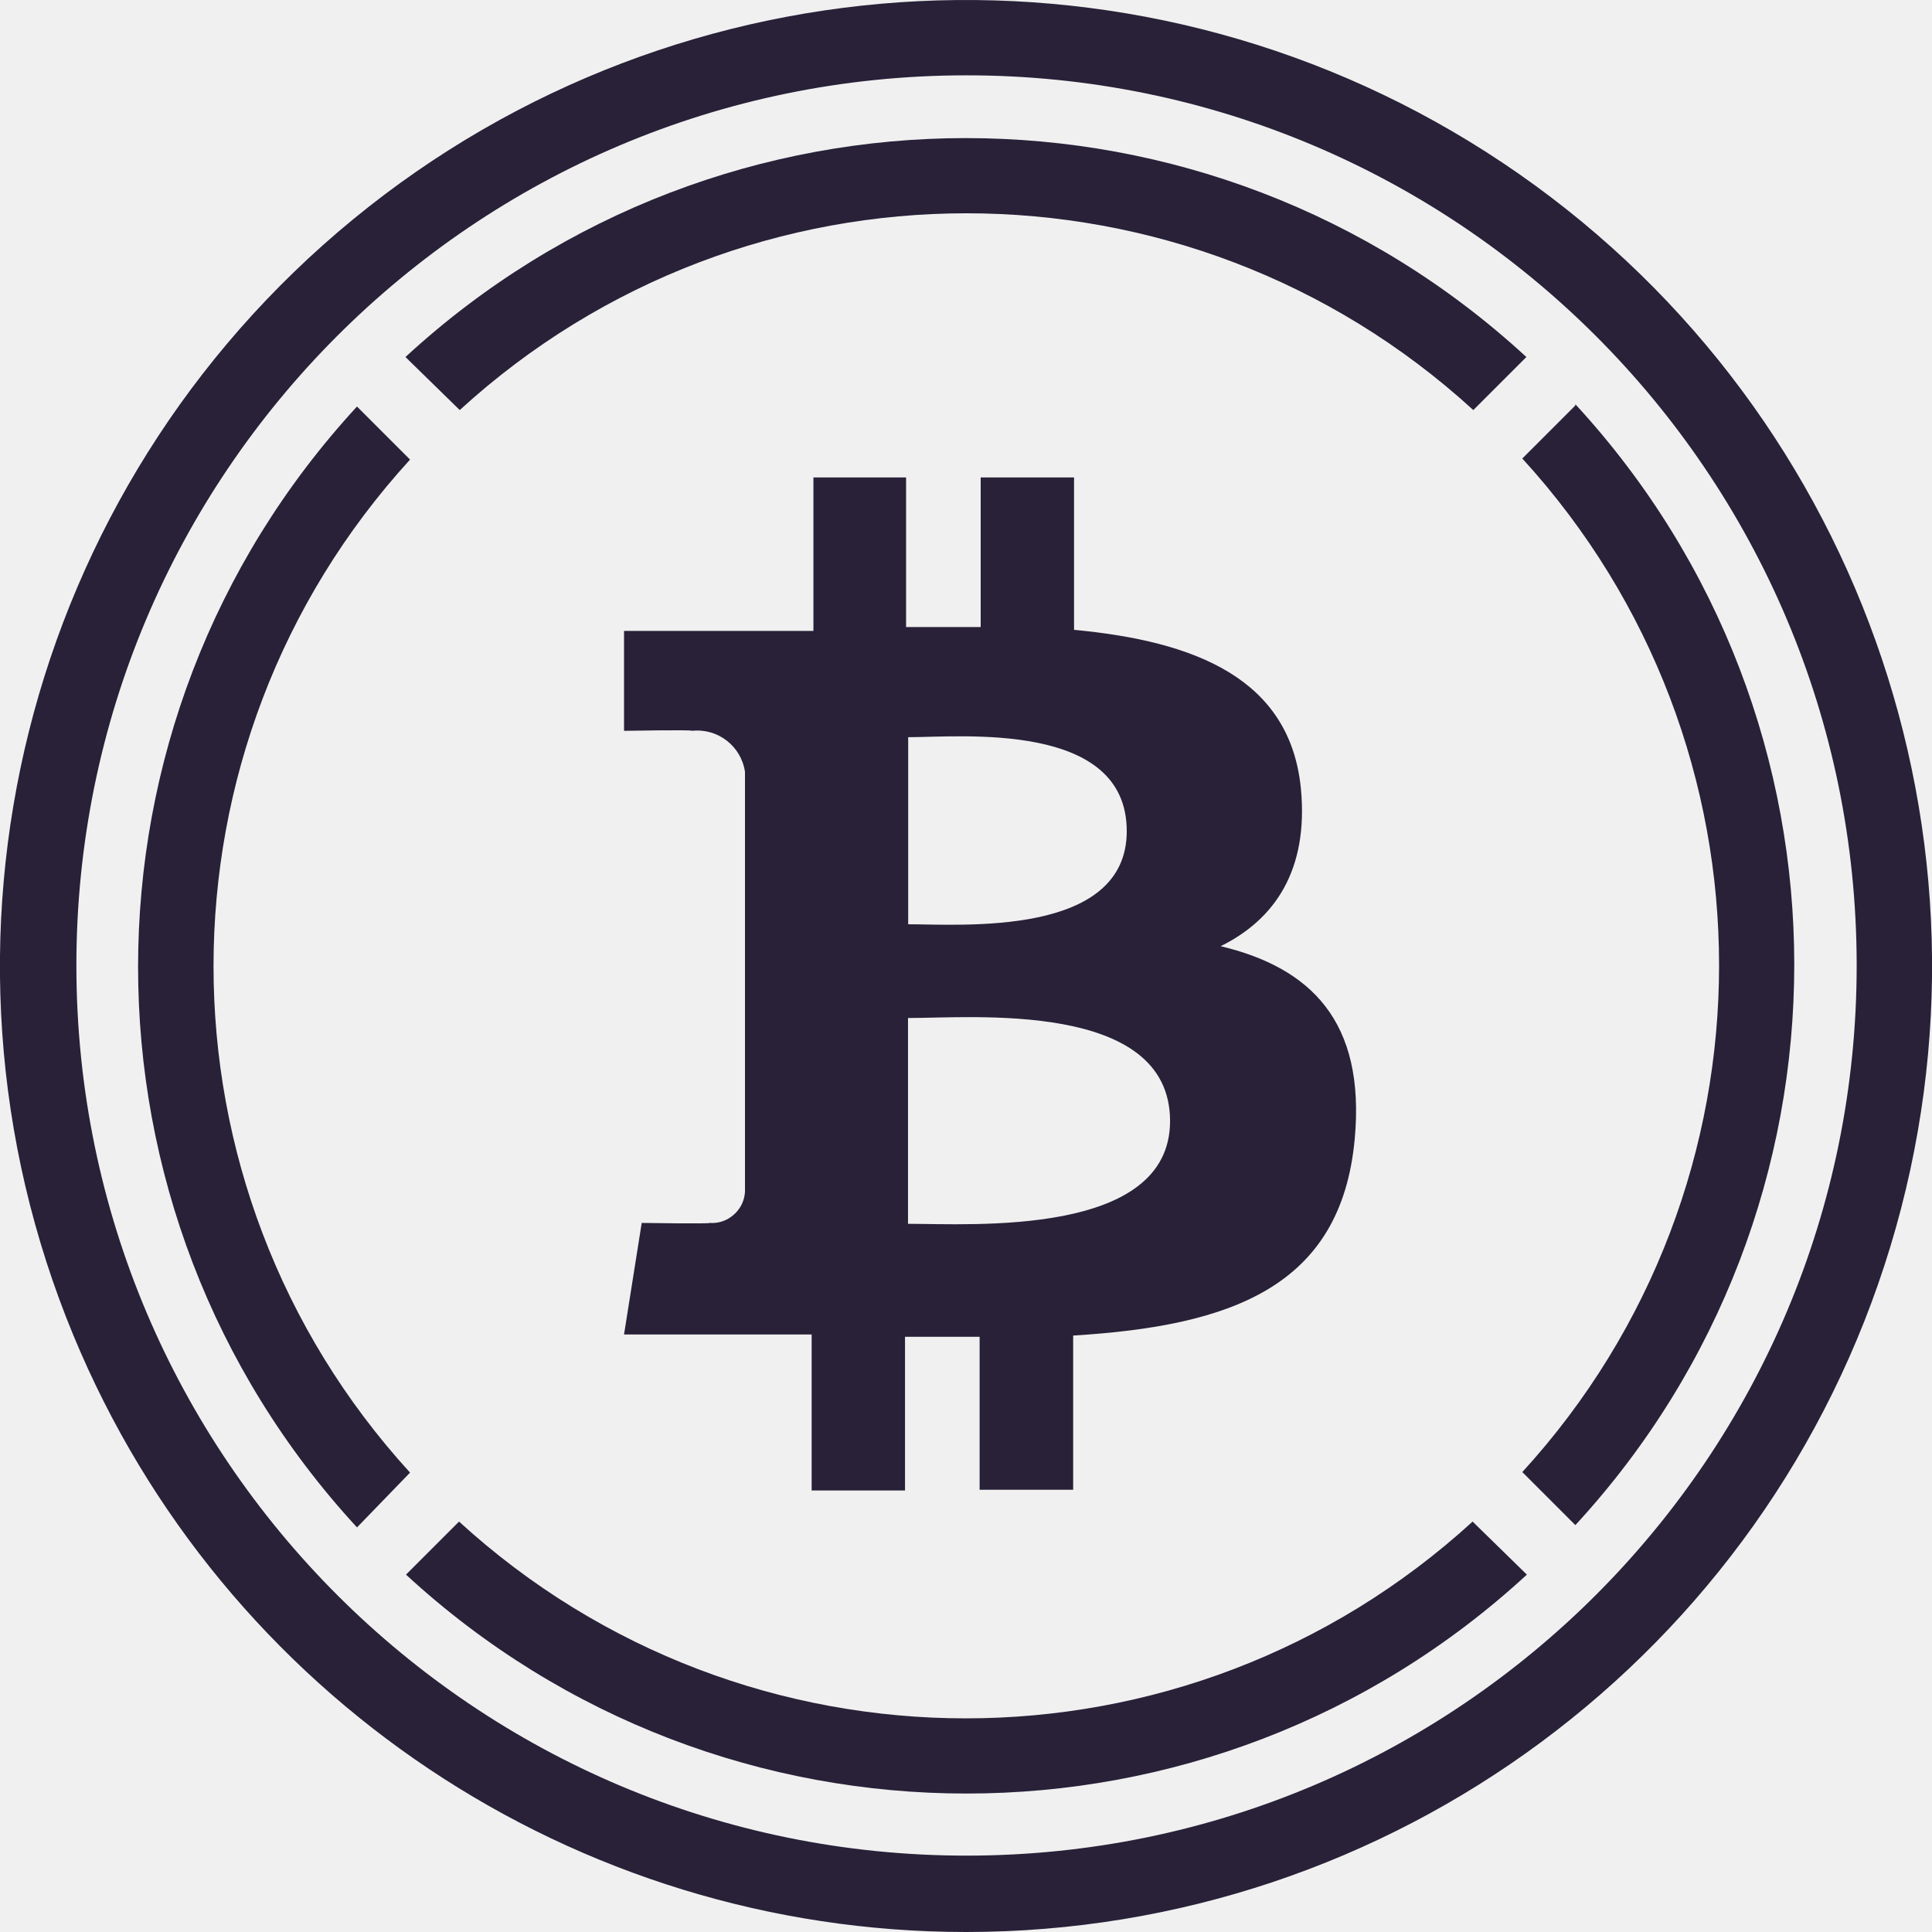
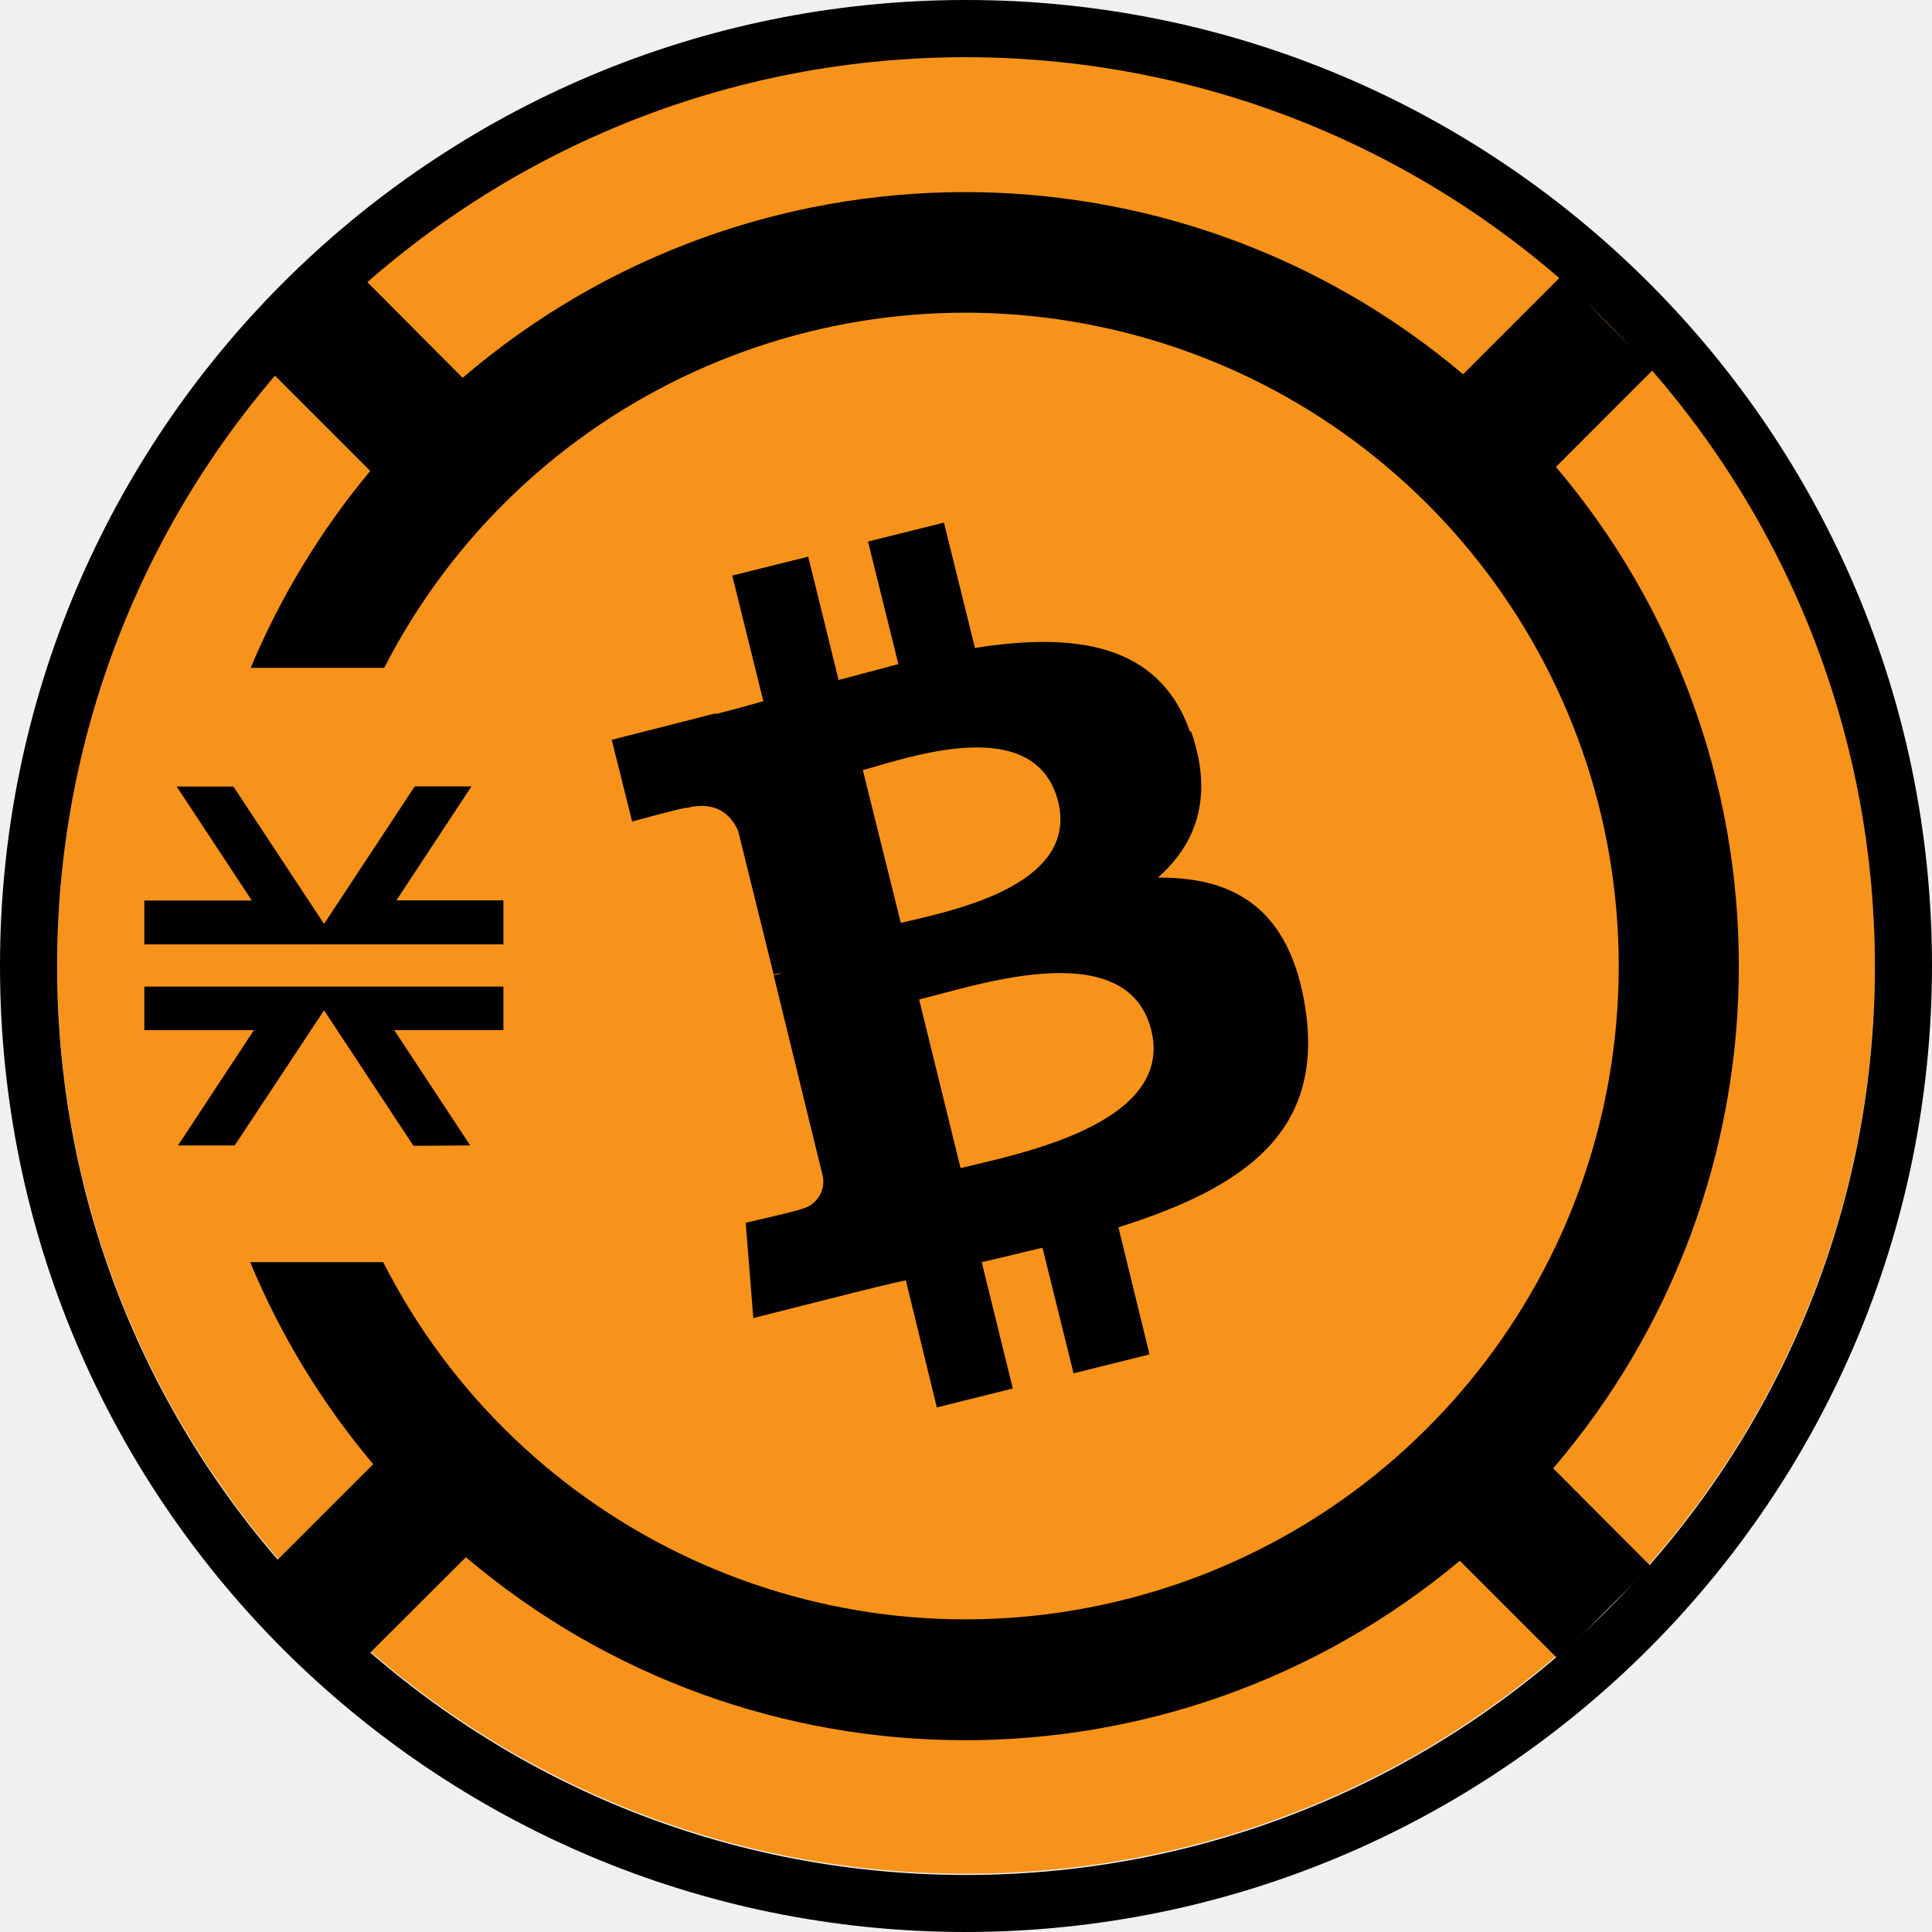
<svg xmlns="http://www.w3.org/2000/svg" fill="none" viewBox="0 0 120 120">
-   <g fill="#282138" clip-path="url(#a)">
-     <path d="m97.848 25.184-3.295 3.295a46.644 46.644 0 0 1 0 62.954l3.295 3.295a51.358 51.358 0 0 0 0-69.62v.076ZM28.555 25.47a46.645 46.645 0 0 1 62.955 0l3.295-3.295a51.357 51.357 0 0 0-69.621 0l3.371 3.294ZM25.469 91.466a46.645 46.645 0 0 1 0-62.921l-3.295-3.295a51.356 51.356 0 0 0 0 69.62l3.295-3.404ZM91.466 94.508a46.643 46.643 0 0 1-62.954 0l-3.295 3.295a51.356 51.356 0 0 0 69.62 0l-3.37-3.294ZM80.803 49.006c-.66-6.875-6.59-9.182-14.092-9.885v-9.467h-5.799v9.292h-4.634v-9.292h-5.755v9.533H38.76v6.206s4.283-.077 4.217 0a2.998 2.998 0 0 1 3.295 2.548v26.095a2.032 2.032 0 0 1-.703 1.417 2.01 2.01 0 0 1-1.494.505c.077.066-4.217 0-4.217 0l-1.098 6.93h11.653v9.688h5.799V83.03h4.634v9.5h5.81v-9.577c9.797-.593 16.629-3.009 17.485-12.18.692-7.38-2.778-10.675-8.325-12.004 3.372-1.659 5.459-4.734 4.987-9.764Zm-8.128 20.626c0 7.205-12.345 6.381-16.277 6.381V63.23c3.932.011 16.277-1.12 16.277 6.403Zm-2.69-18.012c0 6.59-10.303 5.788-13.576 5.788v-11.62c3.273 0 13.575-1.032 13.575 5.832Z" />
-     <path d="M59.989 120A60.004 60.004 0 0 1 4.565 82.956 60 60 0 1 1 59.99 120Zm0-115.321a55.288 55.288 0 1 0 .088 110.577 55.288 55.288 0 0 0-.088-110.577Z" />
+   <g clip-path="url(#a)">
+     <path fill="#F7931A" d="M60 116.381c31.175 0 56.447-25.272 56.447-56.447 0-31.175-25.272-56.447-56.447-56.447-31.175 0-56.447 25.272-56.447 56.447 0 31.175 25.272 56.447 56.447 56.447Z" />
+     <path fill="#000" d="M60 120a60 60 0 1 1 60-60 60.073 60.073 0 0 1-60 60ZM60 3.553A56.452 56.452 0 1 0 116.452 60 56.512 56.512 0 0 0 60 3.553Z" />
+     <path fill="#000" d="M108.002 60a47.856 47.856 0 0 0-11.36-30.998l6.062-6.067-5.76-5.761-6.068 6.072a47.964 47.964 0 0 0-62.142.222l-6.087-6.115-5.784 5.766 6.133 6.133a48.127 48.127 0 0 0-7.426 12.23h8.294a40.576 40.576 0 1 1-.066 36.91h-8.26a48.125 48.125 0 0 0 7.642 12.55l-6.09 6.09 5.76 5.761 6.086-6.072a47.955 47.955 0 0 0 61.737.222l6.09 6.091 5.762-5.761-6.054-6.072A47.855 47.855 0 0 0 108.002 60Z" />
+     <path fill="#000" d="m29.206 71.144-4.719-7.162h6.78V61.28H8.965v2.703h6.808l-4.718 7.162h3.524l5.549-8.393 5.553 8.417 3.524-.024Zm2.061-12.489v-2.731H24.62l4.662-7.078h-3.524l-5.63 8.54-5.628-8.53h-3.524l4.666 7.077H8.965v2.727l22.302-.005ZM73.908 45.435c-1.93-5.501-7.19-6.162-13.352-5.19l-1.925-7.784-4.718 1.174L55.8 41.25c-1.222.33-2.49.656-3.713.986L50.2 34.574l-4.718 1.175 1.93 7.804a98.14 98.14 0 0 1-2.963.802v-.047l-6.455 1.642 1.27 5.076s3.43-.943 3.382-.844c1.887-.472 2.774.471 3.199 1.415l2.208 8.931c.168-.054.343-.085.52-.094l-.52.142 3.057 12.503a1.745 1.745 0 0 1-1.363 2.019c.094.047-3.43.85-3.43.85l.472 5.92 6.133-1.552c1.128-.278 2.26-.561 3.34-.797l1.926 7.898 4.718-1.175-1.93-7.85c1.316-.284 2.538-.614 3.775-.893l1.93 7.8 4.717-1.175-1.93-7.894c7.757-2.448 12.787-5.879 11.612-13.588-.944-6.204-4.416-8.176-9.163-8.13 2.397-2.118 3.477-5.033 2.067-9.072l-.076-.005Zm-2.397 18.566c1.458 5.926-8.695 7.756-11.847 8.554l-2.576-10.479c3.19-.74 12.918-4.185 14.423 1.925Zm-5.784-14.197c1.316 5.36-7.143 6.865-9.776 7.52l-2.359-9.492c2.642-.708 10.724-3.666 12.135 1.972Z" />
  </g>
  <defs>
    <clipPath id="a">
      <path fill="#fff" d="M0 0h120v120H0z" />
    </clipPath>
  </defs>
</svg>
